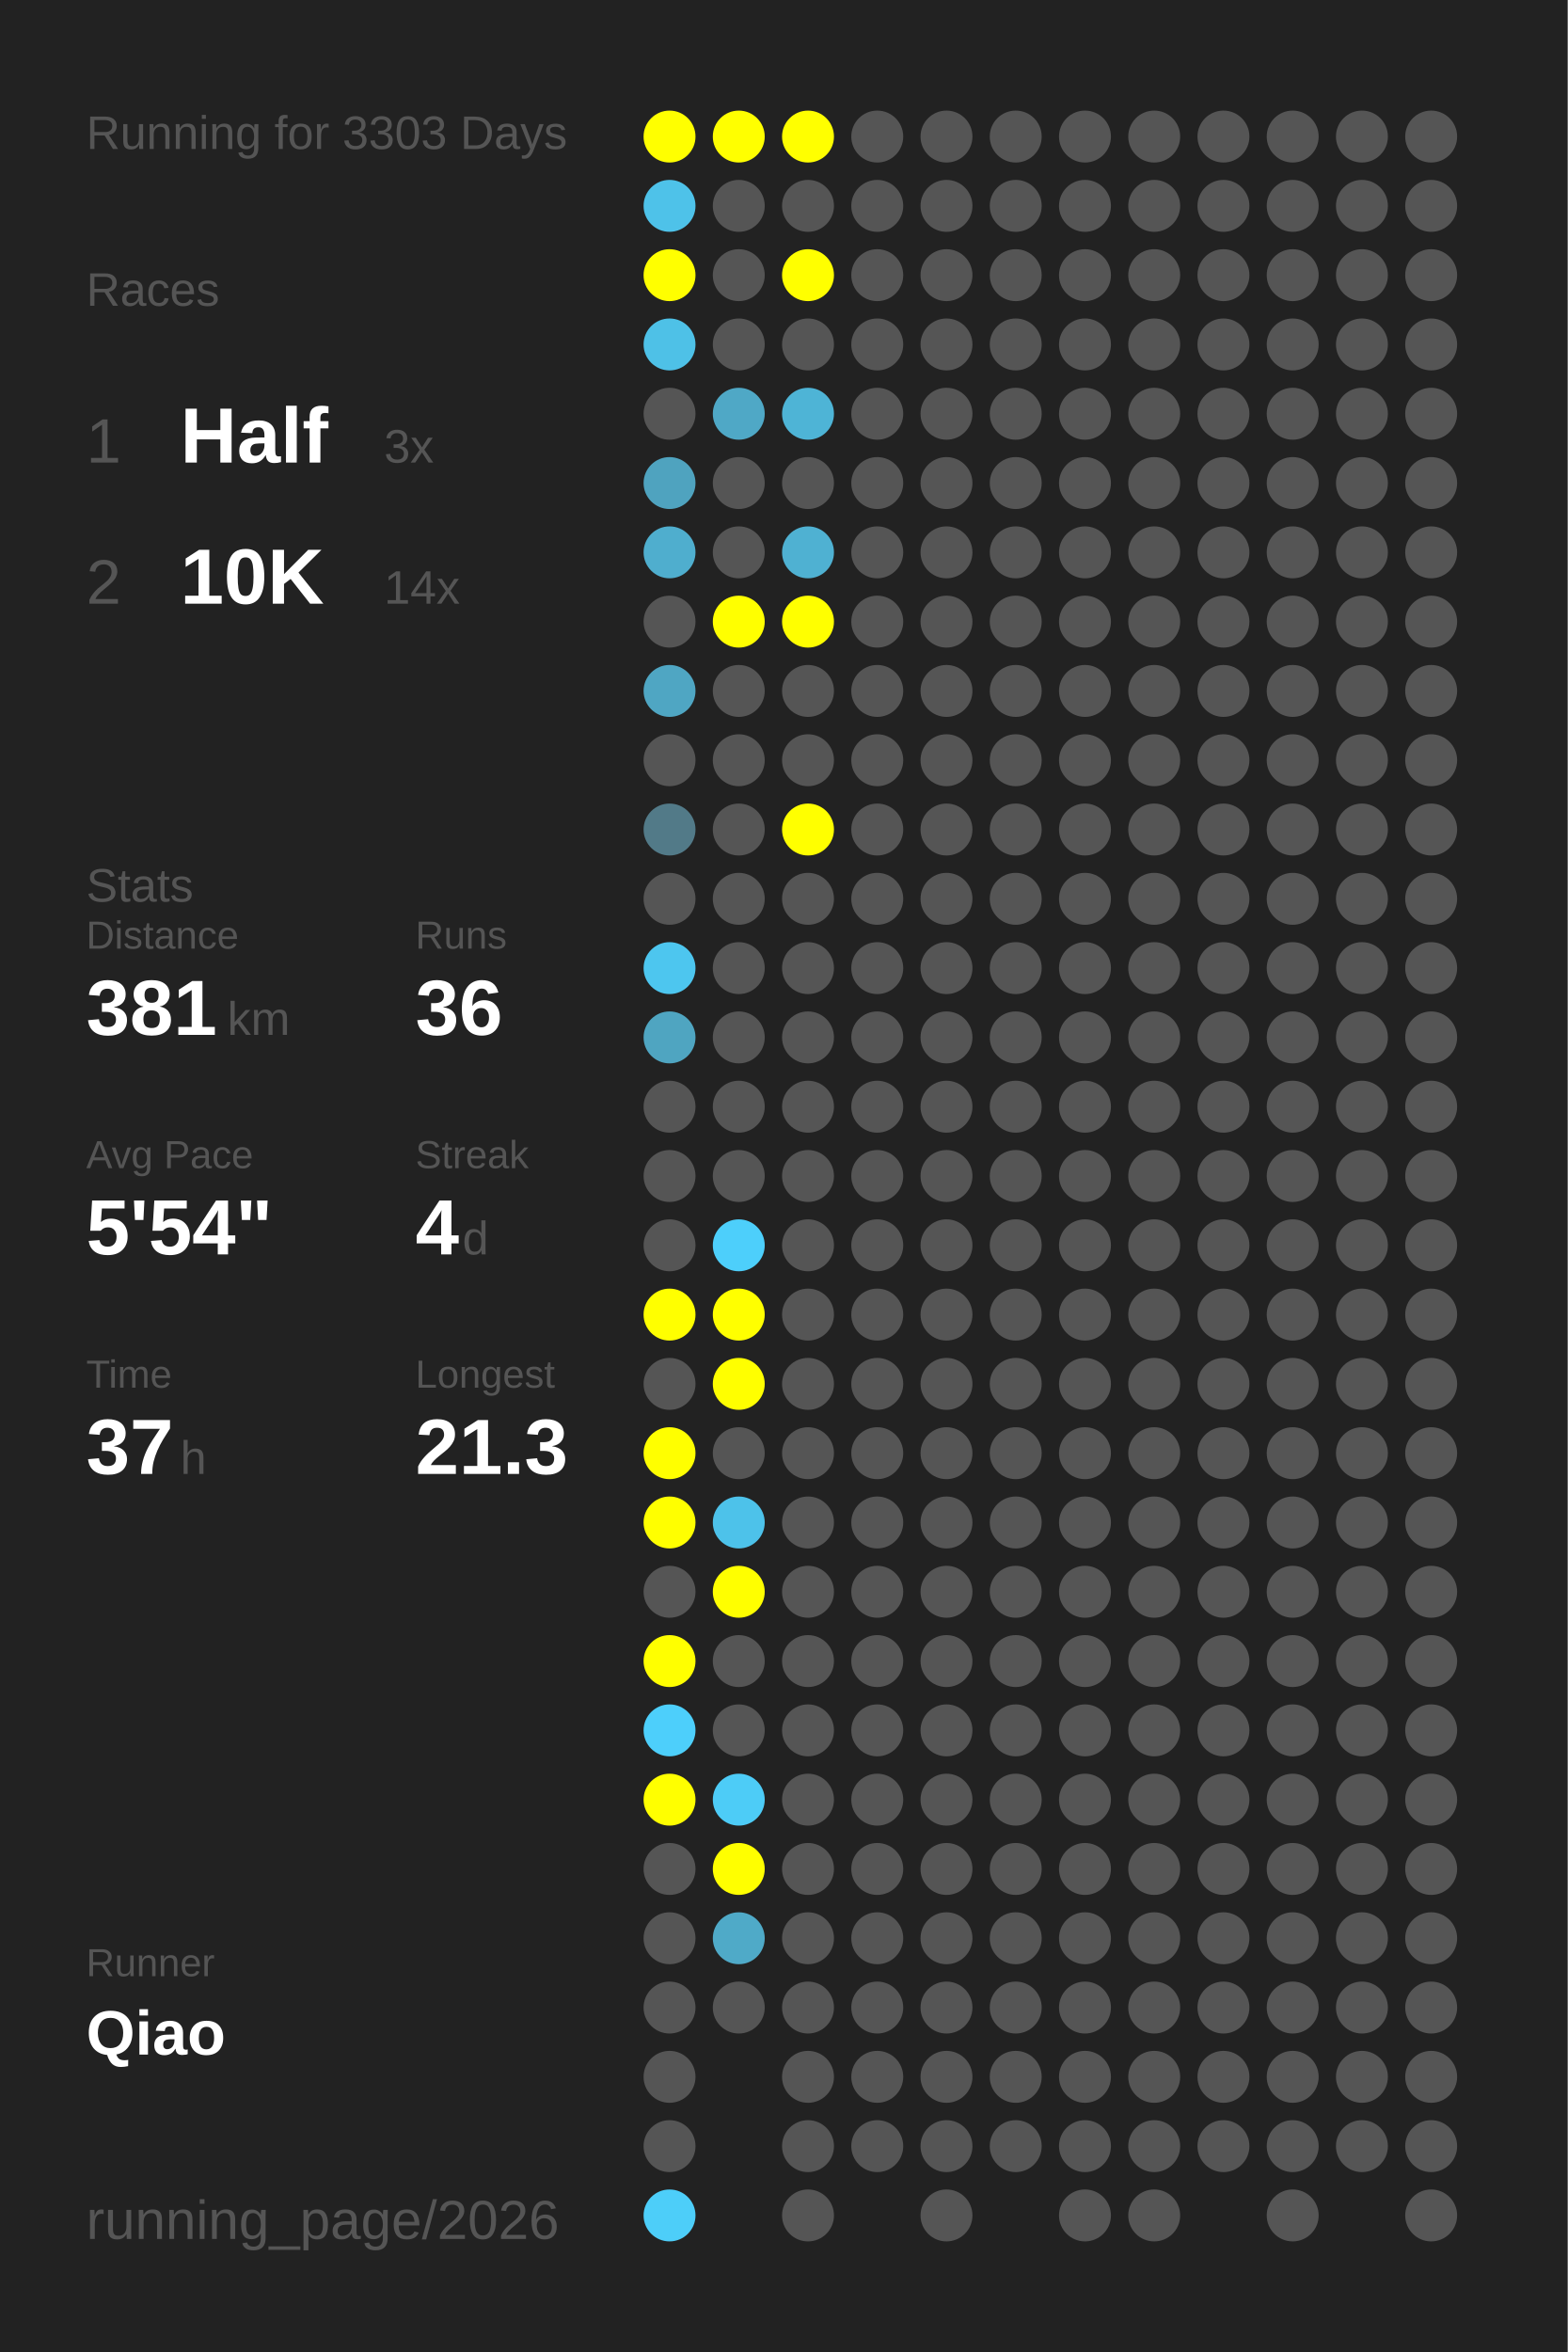
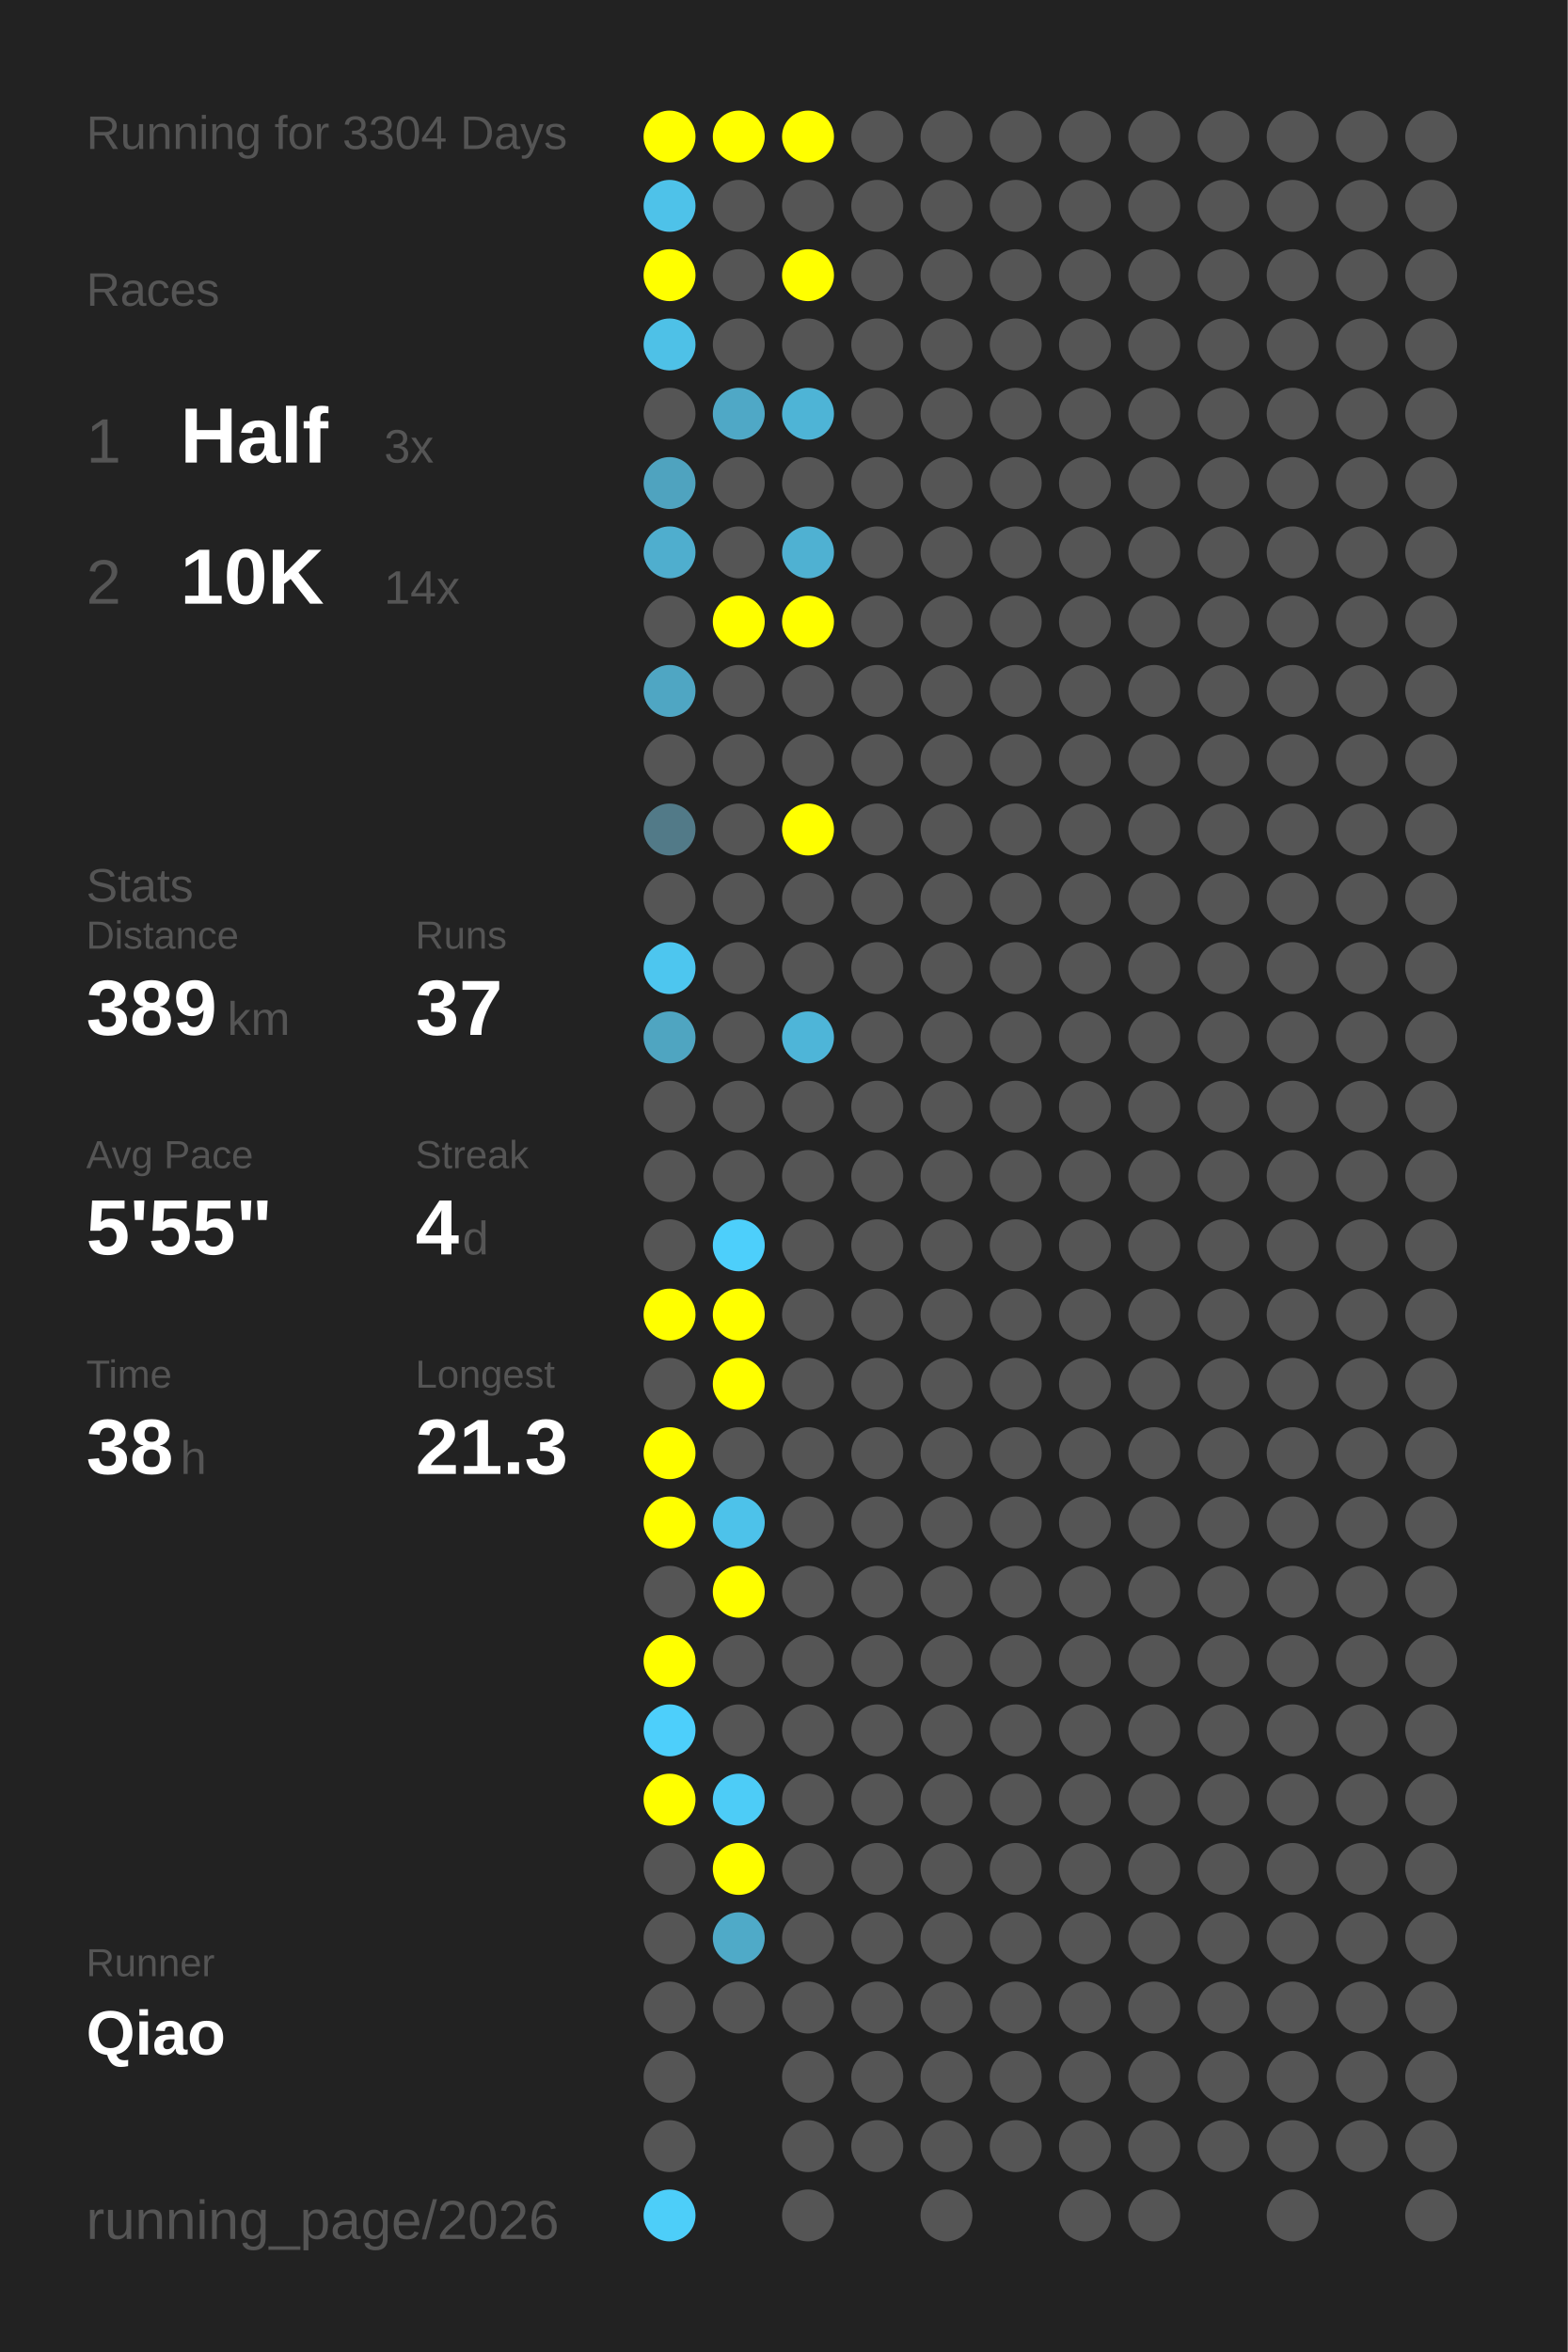
<svg xmlns="http://www.w3.org/2000/svg" baseProfile="full" height="300mm" version="1.1" viewBox="0,0,200,300" width="200mm">
  <defs />
  <rect fill="#222222" height="300" width="200" x="0" y="0" />
-   <text fill="#555555" style="font-size:6px; font-family:Arial;" x="11" y="19">Running for 3303 Days</text>
+   <text fill="#555555" style="font-size:6px; font-family:Arial;" x="11" y="19">Running for 3304 Days</text>
  <text fill="#555555" style="font-size:6px; font-family:Arial;" x="11" y="39">Races</text>
  <text fill="#555555" style="font-size:8px; font-family:Arial;" x="11" y="59">1</text>
  <text fill="#FFFFFF" style="font-size:10px; font-family:Arial; font-weight:bold;" x="23" y="59">Half</text>
  <text fill="#555555" style="font-size:6px; font-family:Arial;" x="49" y="59">3x</text>
  <text fill="#555555" style="font-size:8px; font-family:Arial;" x="11" y="77">2</text>
  <text fill="#FFFFFF" style="font-size:10px; font-family:Arial; font-weight:bold;" x="23" y="77">10K</text>
  <text fill="#555555" style="font-size:6px; font-family:Arial;" x="49" y="77">14x</text>
  <text fill="#555555" style="font-size:6px; font-family:Arial;" x="11" y="115">Stats</text>
  <text fill="#555555" style="font-size:5px; font-family:Arial;" x="11" y="121">Distance</text>
-   <text fill="#FFFFFF" style="font-size:10px; font-family:Arial; font-weight:bold;" x="11" y="132">381</text>
+   <text fill="#FFFFFF" style="font-size:10px; font-family:Arial; font-weight:bold;" x="11" y="132">389</text>
  <text fill="#555555" style="font-size:6px; font-family:Arial;" x="29" y="132">km</text>
  <text fill="#555555" style="font-size:5px; font-family:Arial;" x="53" y="121">Runs</text>
-   <text fill="#FFFFFF" style="font-size:10px; font-family:Arial; font-weight:bold;" x="53" y="132">36</text>
+   <text fill="#FFFFFF" style="font-size:10px; font-family:Arial; font-weight:bold;" x="53" y="132">37</text>
  <text fill="#555555" style="font-size:5px; font-family:Arial;" x="11" y="149">Avg Pace</text>
-   <text fill="#FFFFFF" style="font-size:10px; font-family:Arial; font-weight:bold;" x="11" y="160">5'54"</text>
+   <text fill="#FFFFFF" style="font-size:10px; font-family:Arial; font-weight:bold;" x="11" y="160">5'55"</text>
  <text fill="#555555" style="font-size:5px; font-family:Arial;" x="53" y="149">Streak</text>
  <text fill="#FFFFFF" style="font-size:10px; font-family:Arial; font-weight:bold;" x="53" y="160">4</text>
  <text fill="#555555" style="font-size:6px; font-family:Arial;" x="59" y="160">d</text>
  <text fill="#555555" style="font-size:5px; font-family:Arial;" x="11" y="177">Time</text>
-   <text fill="#FFFFFF" style="font-size:10px; font-family:Arial; font-weight:bold;" x="11" y="188">37</text>
+   <text fill="#FFFFFF" style="font-size:10px; font-family:Arial; font-weight:bold;" x="11" y="188">38</text>
  <text fill="#555555" style="font-size:6px; font-family:Arial;" x="23" y="188">h</text>
  <text fill="#555555" style="font-size:5px; font-family:Arial;" x="53" y="177">Longest</text>
  <text fill="#FFFFFF" style="font-size:10px; font-family:Arial; font-weight:bold;" x="53" y="188">21.3</text>
  <text fill="#555555" style="font-size:5px; font-family:Arial;" x="11" y="252.065">Runner</text>
  <text fill="#FFFFFF" style="font-size:8px; font-family:Arial; font-weight:bold;" x="11" y="262.065">Qiao</text>
  <text fill="#555555" style="font-size:7px; font-family:Arial;" x="11" y="285.581">running_page/2026</text>
  <circle cx="85.417" cy="17.419" fill="#FFFF00" r="3.312" />
  <circle cx="85.417" cy="26.258" fill="#4ec2e9" r="3.312" />
  <circle cx="85.417" cy="35.097" fill="#FFFF00" r="3.312" />
  <circle cx="85.417" cy="43.935" fill="#4ec1e7" r="3.312" />
  <circle cx="85.417" cy="52.774" fill="#555555" r="3.312" />
  <circle cx="85.417" cy="61.613" fill="#4fa3bf" r="3.312" />
  <circle cx="85.417" cy="70.452" fill="#4faece" r="3.312" />
  <circle cx="85.417" cy="79.29" fill="#555555" r="3.312" />
  <circle cx="85.417" cy="88.129" fill="#4fa6c3" r="3.312" />
  <circle cx="85.417" cy="96.968" fill="#555555" r="3.312" />
  <circle cx="85.417" cy="105.806" fill="#527a88" r="3.312" />
  <circle cx="85.417" cy="114.645" fill="#555555" r="3.312" />
  <circle cx="85.417" cy="123.484" fill="#4dc6ef" r="3.312" />
  <circle cx="85.417" cy="132.323" fill="#4fa5c1" r="3.312" />
  <circle cx="85.417" cy="141.161" fill="#555555" r="3.312" />
  <circle cx="85.417" cy="150" fill="#555555" r="3.312" />
  <circle cx="85.417" cy="158.839" fill="#555555" r="3.312" />
  <circle cx="85.417" cy="167.677" fill="#FFFF00" r="3.312" />
  <circle cx="85.417" cy="176.516" fill="#555555" r="3.312" />
  <circle cx="85.417" cy="185.355" fill="#FFFF00" r="3.312" />
  <circle cx="85.417" cy="194.194" fill="#FFFF00" r="3.312" />
  <circle cx="85.417" cy="203.032" fill="#555555" r="3.312" />
  <circle cx="85.417" cy="211.871" fill="#FFFF00" r="3.312" />
  <circle cx="85.417" cy="220.71" fill="#4dcffb" r="3.312" />
  <circle cx="85.417" cy="229.548" fill="#FFFF00" r="3.312" />
  <circle cx="85.417" cy="238.387" fill="#555555" r="3.312" />
  <circle cx="85.417" cy="247.226" fill="#555555" r="3.312" />
  <circle cx="85.417" cy="256.065" fill="#555555" r="3.312" />
  <circle cx="85.417" cy="264.903" fill="#555555" r="3.312" />
  <circle cx="85.417" cy="273.742" fill="#555555" r="3.312" />
  <circle cx="85.417" cy="282.581" fill="#4dcef9" r="3.312" />
  <circle cx="94.25" cy="17.419" fill="#FFFF00" r="3.312" />
  <circle cx="94.25" cy="26.258" fill="#555555" r="3.312" />
  <circle cx="94.25" cy="35.097" fill="#555555" r="3.312" />
  <circle cx="94.25" cy="43.935" fill="#555555" r="3.312" />
  <circle cx="94.25" cy="52.774" fill="#4fa8c6" r="3.312" />
  <circle cx="94.25" cy="61.613" fill="#555555" r="3.312" />
  <circle cx="94.25" cy="70.452" fill="#555555" r="3.312" />
  <circle cx="94.25" cy="79.29" fill="#FFFF00" r="3.312" />
  <circle cx="94.25" cy="88.129" fill="#555555" r="3.312" />
  <circle cx="94.25" cy="96.968" fill="#555555" r="3.312" />
  <circle cx="94.25" cy="105.806" fill="#555555" r="3.312" />
  <circle cx="94.25" cy="114.645" fill="#555555" r="3.312" />
  <circle cx="94.25" cy="123.484" fill="#555555" r="3.312" />
  <circle cx="94.25" cy="132.323" fill="#555555" r="3.312" />
  <circle cx="94.25" cy="141.161" fill="#555555" r="3.312" />
  <circle cx="94.25" cy="150" fill="#555555" r="3.312" />
  <circle cx="94.25" cy="158.839" fill="#4dcffb" r="3.312" />
  <circle cx="94.25" cy="167.677" fill="#FFFF00" r="3.312" />
  <circle cx="94.25" cy="176.516" fill="#FFFF00" r="3.312" />
  <circle cx="94.25" cy="185.355" fill="#555555" r="3.312" />
  <circle cx="94.25" cy="194.194" fill="#4dc2ea" r="3.312" />
  <circle cx="94.25" cy="203.032" fill="#FFFF00" r="3.312" />
  <circle cx="94.25" cy="211.871" fill="#555555" r="3.312" />
  <circle cx="94.25" cy="220.71" fill="#555555" r="3.312" />
  <circle cx="94.25" cy="229.548" fill="#4dccf7" r="3.312" />
  <circle cx="94.25" cy="238.387" fill="#FFFF00" r="3.312" />
  <circle cx="94.25" cy="247.226" fill="#4faac8" r="3.312" />
  <circle cx="94.25" cy="256.065" fill="#555555" r="3.312" />
  <circle cx="103.083" cy="17.419" fill="#FFFF00" r="3.312" />
  <circle cx="103.083" cy="26.258" fill="#555555" r="3.312" />
  <circle cx="103.083" cy="35.097" fill="#FFFF00" r="3.312" />
  <circle cx="103.083" cy="43.935" fill="#555555" r="3.312" />
  <circle cx="103.083" cy="52.774" fill="#4eb4d6" r="3.312" />
  <circle cx="103.083" cy="61.613" fill="#555555" r="3.312" />
  <circle cx="103.083" cy="70.452" fill="#4fb1d2" r="3.312" />
  <circle cx="103.083" cy="79.29" fill="#FFFF00" r="3.312" />
  <circle cx="103.083" cy="88.129" fill="#555555" r="3.312" />
  <circle cx="103.083" cy="96.968" fill="#555555" r="3.312" />
  <circle cx="103.083" cy="105.806" fill="#FFFF00" r="3.312" />
  <circle cx="103.083" cy="114.645" fill="#555555" r="3.312" />
  <circle cx="103.083" cy="123.484" fill="#555555" r="3.312" />
-   <circle cx="103.083" cy="132.323" fill="#555555" r="3.312" />
+   <circle cx="103.083" cy="132.323" fill="#4eb5d8" r="3.312" />
  <circle cx="103.083" cy="141.161" fill="#555555" r="3.312" />
  <circle cx="103.083" cy="150" fill="#555555" r="3.312" />
  <circle cx="103.083" cy="158.839" fill="#555555" r="3.312" />
  <circle cx="103.083" cy="167.677" fill="#555555" r="3.312" />
  <circle cx="103.083" cy="176.516" fill="#555555" r="3.312" />
  <circle cx="103.083" cy="185.355" fill="#555555" r="3.312" />
  <circle cx="103.083" cy="194.194" fill="#555555" r="3.312" />
  <circle cx="103.083" cy="203.032" fill="#555555" r="3.312" />
  <circle cx="103.083" cy="211.871" fill="#555555" r="3.312" />
  <circle cx="103.083" cy="220.71" fill="#555555" r="3.312" />
  <circle cx="103.083" cy="229.548" fill="#555555" r="3.312" />
  <circle cx="103.083" cy="238.387" fill="#555555" r="3.312" />
  <circle cx="103.083" cy="247.226" fill="#555555" r="3.312" />
  <circle cx="103.083" cy="256.065" fill="#555555" r="3.312" />
  <circle cx="103.083" cy="264.903" fill="#555555" r="3.312" />
  <circle cx="103.083" cy="273.742" fill="#555555" r="3.312" />
  <circle cx="103.083" cy="282.581" fill="#555555" r="3.312" />
  <circle cx="111.917" cy="17.419" fill="#555555" r="3.312" />
  <circle cx="111.917" cy="26.258" fill="#555555" r="3.312" />
  <circle cx="111.917" cy="35.097" fill="#555555" r="3.312" />
  <circle cx="111.917" cy="43.935" fill="#555555" r="3.312" />
  <circle cx="111.917" cy="52.774" fill="#555555" r="3.312" />
  <circle cx="111.917" cy="61.613" fill="#555555" r="3.312" />
  <circle cx="111.917" cy="70.452" fill="#555555" r="3.312" />
  <circle cx="111.917" cy="79.29" fill="#555555" r="3.312" />
  <circle cx="111.917" cy="88.129" fill="#555555" r="3.312" />
  <circle cx="111.917" cy="96.968" fill="#555555" r="3.312" />
  <circle cx="111.917" cy="105.806" fill="#555555" r="3.312" />
  <circle cx="111.917" cy="114.645" fill="#555555" r="3.312" />
  <circle cx="111.917" cy="123.484" fill="#555555" r="3.312" />
  <circle cx="111.917" cy="132.323" fill="#555555" r="3.312" />
  <circle cx="111.917" cy="141.161" fill="#555555" r="3.312" />
  <circle cx="111.917" cy="150" fill="#555555" r="3.312" />
  <circle cx="111.917" cy="158.839" fill="#555555" r="3.312" />
  <circle cx="111.917" cy="167.677" fill="#555555" r="3.312" />
  <circle cx="111.917" cy="176.516" fill="#555555" r="3.312" />
  <circle cx="111.917" cy="185.355" fill="#555555" r="3.312" />
  <circle cx="111.917" cy="194.194" fill="#555555" r="3.312" />
  <circle cx="111.917" cy="203.032" fill="#555555" r="3.312" />
  <circle cx="111.917" cy="211.871" fill="#555555" r="3.312" />
  <circle cx="111.917" cy="220.71" fill="#555555" r="3.312" />
  <circle cx="111.917" cy="229.548" fill="#555555" r="3.312" />
  <circle cx="111.917" cy="238.387" fill="#555555" r="3.312" />
  <circle cx="111.917" cy="247.226" fill="#555555" r="3.312" />
  <circle cx="111.917" cy="256.065" fill="#555555" r="3.312" />
  <circle cx="111.917" cy="264.903" fill="#555555" r="3.312" />
  <circle cx="111.917" cy="273.742" fill="#555555" r="3.312" />
  <circle cx="120.75" cy="17.419" fill="#555555" r="3.312" />
  <circle cx="120.75" cy="26.258" fill="#555555" r="3.312" />
  <circle cx="120.75" cy="35.097" fill="#555555" r="3.312" />
  <circle cx="120.75" cy="43.935" fill="#555555" r="3.312" />
  <circle cx="120.75" cy="52.774" fill="#555555" r="3.312" />
  <circle cx="120.75" cy="61.613" fill="#555555" r="3.312" />
  <circle cx="120.75" cy="70.452" fill="#555555" r="3.312" />
  <circle cx="120.75" cy="79.29" fill="#555555" r="3.312" />
  <circle cx="120.75" cy="88.129" fill="#555555" r="3.312" />
  <circle cx="120.75" cy="96.968" fill="#555555" r="3.312" />
  <circle cx="120.75" cy="105.806" fill="#555555" r="3.312" />
  <circle cx="120.75" cy="114.645" fill="#555555" r="3.312" />
  <circle cx="120.75" cy="123.484" fill="#555555" r="3.312" />
  <circle cx="120.75" cy="132.323" fill="#555555" r="3.312" />
  <circle cx="120.75" cy="141.161" fill="#555555" r="3.312" />
  <circle cx="120.75" cy="150" fill="#555555" r="3.312" />
  <circle cx="120.75" cy="158.839" fill="#555555" r="3.312" />
  <circle cx="120.75" cy="167.677" fill="#555555" r="3.312" />
  <circle cx="120.75" cy="176.516" fill="#555555" r="3.312" />
  <circle cx="120.75" cy="185.355" fill="#555555" r="3.312" />
  <circle cx="120.75" cy="194.194" fill="#555555" r="3.312" />
  <circle cx="120.75" cy="203.032" fill="#555555" r="3.312" />
  <circle cx="120.75" cy="211.871" fill="#555555" r="3.312" />
  <circle cx="120.75" cy="220.71" fill="#555555" r="3.312" />
  <circle cx="120.75" cy="229.548" fill="#555555" r="3.312" />
  <circle cx="120.75" cy="238.387" fill="#555555" r="3.312" />
  <circle cx="120.75" cy="247.226" fill="#555555" r="3.312" />
  <circle cx="120.75" cy="256.065" fill="#555555" r="3.312" />
  <circle cx="120.75" cy="264.903" fill="#555555" r="3.312" />
  <circle cx="120.75" cy="273.742" fill="#555555" r="3.312" />
  <circle cx="120.75" cy="282.581" fill="#555555" r="3.312" />
  <circle cx="129.583" cy="17.419" fill="#555555" r="3.312" />
  <circle cx="129.583" cy="26.258" fill="#555555" r="3.312" />
  <circle cx="129.583" cy="35.097" fill="#555555" r="3.312" />
  <circle cx="129.583" cy="43.935" fill="#555555" r="3.312" />
  <circle cx="129.583" cy="52.774" fill="#555555" r="3.312" />
  <circle cx="129.583" cy="61.613" fill="#555555" r="3.312" />
  <circle cx="129.583" cy="70.452" fill="#555555" r="3.312" />
  <circle cx="129.583" cy="79.29" fill="#555555" r="3.312" />
  <circle cx="129.583" cy="88.129" fill="#555555" r="3.312" />
  <circle cx="129.583" cy="96.968" fill="#555555" r="3.312" />
  <circle cx="129.583" cy="105.806" fill="#555555" r="3.312" />
  <circle cx="129.583" cy="114.645" fill="#555555" r="3.312" />
  <circle cx="129.583" cy="123.484" fill="#555555" r="3.312" />
  <circle cx="129.583" cy="132.323" fill="#555555" r="3.312" />
  <circle cx="129.583" cy="141.161" fill="#555555" r="3.312" />
  <circle cx="129.583" cy="150" fill="#555555" r="3.312" />
  <circle cx="129.583" cy="158.839" fill="#555555" r="3.312" />
  <circle cx="129.583" cy="167.677" fill="#555555" r="3.312" />
  <circle cx="129.583" cy="176.516" fill="#555555" r="3.312" />
  <circle cx="129.583" cy="185.355" fill="#555555" r="3.312" />
  <circle cx="129.583" cy="194.194" fill="#555555" r="3.312" />
  <circle cx="129.583" cy="203.032" fill="#555555" r="3.312" />
  <circle cx="129.583" cy="211.871" fill="#555555" r="3.312" />
  <circle cx="129.583" cy="220.71" fill="#555555" r="3.312" />
  <circle cx="129.583" cy="229.548" fill="#555555" r="3.312" />
  <circle cx="129.583" cy="238.387" fill="#555555" r="3.312" />
  <circle cx="129.583" cy="247.226" fill="#555555" r="3.312" />
  <circle cx="129.583" cy="256.065" fill="#555555" r="3.312" />
  <circle cx="129.583" cy="264.903" fill="#555555" r="3.312" />
  <circle cx="129.583" cy="273.742" fill="#555555" r="3.312" />
  <circle cx="138.417" cy="17.419" fill="#555555" r="3.312" />
  <circle cx="138.417" cy="26.258" fill="#555555" r="3.312" />
  <circle cx="138.417" cy="35.097" fill="#555555" r="3.312" />
  <circle cx="138.417" cy="43.935" fill="#555555" r="3.312" />
  <circle cx="138.417" cy="52.774" fill="#555555" r="3.312" />
  <circle cx="138.417" cy="61.613" fill="#555555" r="3.312" />
  <circle cx="138.417" cy="70.452" fill="#555555" r="3.312" />
  <circle cx="138.417" cy="79.29" fill="#555555" r="3.312" />
  <circle cx="138.417" cy="88.129" fill="#555555" r="3.312" />
  <circle cx="138.417" cy="96.968" fill="#555555" r="3.312" />
  <circle cx="138.417" cy="105.806" fill="#555555" r="3.312" />
  <circle cx="138.417" cy="114.645" fill="#555555" r="3.312" />
  <circle cx="138.417" cy="123.484" fill="#555555" r="3.312" />
  <circle cx="138.417" cy="132.323" fill="#555555" r="3.312" />
  <circle cx="138.417" cy="141.161" fill="#555555" r="3.312" />
  <circle cx="138.417" cy="150" fill="#555555" r="3.312" />
  <circle cx="138.417" cy="158.839" fill="#555555" r="3.312" />
  <circle cx="138.417" cy="167.677" fill="#555555" r="3.312" />
  <circle cx="138.417" cy="176.516" fill="#555555" r="3.312" />
  <circle cx="138.417" cy="185.355" fill="#555555" r="3.312" />
  <circle cx="138.417" cy="194.194" fill="#555555" r="3.312" />
  <circle cx="138.417" cy="203.032" fill="#555555" r="3.312" />
  <circle cx="138.417" cy="211.871" fill="#555555" r="3.312" />
  <circle cx="138.417" cy="220.71" fill="#555555" r="3.312" />
  <circle cx="138.417" cy="229.548" fill="#555555" r="3.312" />
  <circle cx="138.417" cy="238.387" fill="#555555" r="3.312" />
  <circle cx="138.417" cy="247.226" fill="#555555" r="3.312" />
  <circle cx="138.417" cy="256.065" fill="#555555" r="3.312" />
  <circle cx="138.417" cy="264.903" fill="#555555" r="3.312" />
  <circle cx="138.417" cy="273.742" fill="#555555" r="3.312" />
  <circle cx="138.417" cy="282.581" fill="#555555" r="3.312" />
  <circle cx="147.25" cy="17.419" fill="#555555" r="3.312" />
  <circle cx="147.25" cy="26.258" fill="#555555" r="3.312" />
  <circle cx="147.25" cy="35.097" fill="#555555" r="3.312" />
  <circle cx="147.25" cy="43.935" fill="#555555" r="3.312" />
  <circle cx="147.25" cy="52.774" fill="#555555" r="3.312" />
  <circle cx="147.25" cy="61.613" fill="#555555" r="3.312" />
  <circle cx="147.25" cy="70.452" fill="#555555" r="3.312" />
  <circle cx="147.25" cy="79.29" fill="#555555" r="3.312" />
  <circle cx="147.25" cy="88.129" fill="#555555" r="3.312" />
  <circle cx="147.25" cy="96.968" fill="#555555" r="3.312" />
  <circle cx="147.25" cy="105.806" fill="#555555" r="3.312" />
  <circle cx="147.25" cy="114.645" fill="#555555" r="3.312" />
  <circle cx="147.25" cy="123.484" fill="#555555" r="3.312" />
  <circle cx="147.25" cy="132.323" fill="#555555" r="3.312" />
  <circle cx="147.25" cy="141.161" fill="#555555" r="3.312" />
  <circle cx="147.25" cy="150" fill="#555555" r="3.312" />
  <circle cx="147.25" cy="158.839" fill="#555555" r="3.312" />
  <circle cx="147.25" cy="167.677" fill="#555555" r="3.312" />
  <circle cx="147.25" cy="176.516" fill="#555555" r="3.312" />
  <circle cx="147.25" cy="185.355" fill="#555555" r="3.312" />
  <circle cx="147.25" cy="194.194" fill="#555555" r="3.312" />
  <circle cx="147.25" cy="203.032" fill="#555555" r="3.312" />
  <circle cx="147.25" cy="211.871" fill="#555555" r="3.312" />
  <circle cx="147.25" cy="220.71" fill="#555555" r="3.312" />
  <circle cx="147.25" cy="229.548" fill="#555555" r="3.312" />
  <circle cx="147.25" cy="238.387" fill="#555555" r="3.312" />
  <circle cx="147.25" cy="247.226" fill="#555555" r="3.312" />
  <circle cx="147.25" cy="256.065" fill="#555555" r="3.312" />
  <circle cx="147.25" cy="264.903" fill="#555555" r="3.312" />
  <circle cx="147.25" cy="273.742" fill="#555555" r="3.312" />
  <circle cx="147.25" cy="282.581" fill="#555555" r="3.312" />
  <circle cx="156.083" cy="17.419" fill="#555555" r="3.312" />
  <circle cx="156.083" cy="26.258" fill="#555555" r="3.312" />
  <circle cx="156.083" cy="35.097" fill="#555555" r="3.312" />
  <circle cx="156.083" cy="43.935" fill="#555555" r="3.312" />
  <circle cx="156.083" cy="52.774" fill="#555555" r="3.312" />
  <circle cx="156.083" cy="61.613" fill="#555555" r="3.312" />
  <circle cx="156.083" cy="70.452" fill="#555555" r="3.312" />
  <circle cx="156.083" cy="79.29" fill="#555555" r="3.312" />
  <circle cx="156.083" cy="88.129" fill="#555555" r="3.312" />
  <circle cx="156.083" cy="96.968" fill="#555555" r="3.312" />
  <circle cx="156.083" cy="105.806" fill="#555555" r="3.312" />
  <circle cx="156.083" cy="114.645" fill="#555555" r="3.312" />
  <circle cx="156.083" cy="123.484" fill="#555555" r="3.312" />
  <circle cx="156.083" cy="132.323" fill="#555555" r="3.312" />
  <circle cx="156.083" cy="141.161" fill="#555555" r="3.312" />
  <circle cx="156.083" cy="150" fill="#555555" r="3.312" />
  <circle cx="156.083" cy="158.839" fill="#555555" r="3.312" />
  <circle cx="156.083" cy="167.677" fill="#555555" r="3.312" />
  <circle cx="156.083" cy="176.516" fill="#555555" r="3.312" />
  <circle cx="156.083" cy="185.355" fill="#555555" r="3.312" />
  <circle cx="156.083" cy="194.194" fill="#555555" r="3.312" />
  <circle cx="156.083" cy="203.032" fill="#555555" r="3.312" />
  <circle cx="156.083" cy="211.871" fill="#555555" r="3.312" />
  <circle cx="156.083" cy="220.71" fill="#555555" r="3.312" />
  <circle cx="156.083" cy="229.548" fill="#555555" r="3.312" />
  <circle cx="156.083" cy="238.387" fill="#555555" r="3.312" />
  <circle cx="156.083" cy="247.226" fill="#555555" r="3.312" />
  <circle cx="156.083" cy="256.065" fill="#555555" r="3.312" />
  <circle cx="156.083" cy="264.903" fill="#555555" r="3.312" />
  <circle cx="156.083" cy="273.742" fill="#555555" r="3.312" />
  <circle cx="164.917" cy="17.419" fill="#555555" r="3.312" />
  <circle cx="164.917" cy="26.258" fill="#555555" r="3.312" />
  <circle cx="164.917" cy="35.097" fill="#555555" r="3.312" />
  <circle cx="164.917" cy="43.935" fill="#555555" r="3.312" />
  <circle cx="164.917" cy="52.774" fill="#555555" r="3.312" />
  <circle cx="164.917" cy="61.613" fill="#555555" r="3.312" />
  <circle cx="164.917" cy="70.452" fill="#555555" r="3.312" />
  <circle cx="164.917" cy="79.29" fill="#555555" r="3.312" />
  <circle cx="164.917" cy="88.129" fill="#555555" r="3.312" />
  <circle cx="164.917" cy="96.968" fill="#555555" r="3.312" />
  <circle cx="164.917" cy="105.806" fill="#555555" r="3.312" />
  <circle cx="164.917" cy="114.645" fill="#555555" r="3.312" />
  <circle cx="164.917" cy="123.484" fill="#555555" r="3.312" />
  <circle cx="164.917" cy="132.323" fill="#555555" r="3.312" />
  <circle cx="164.917" cy="141.161" fill="#555555" r="3.312" />
  <circle cx="164.917" cy="150" fill="#555555" r="3.312" />
  <circle cx="164.917" cy="158.839" fill="#555555" r="3.312" />
  <circle cx="164.917" cy="167.677" fill="#555555" r="3.312" />
  <circle cx="164.917" cy="176.516" fill="#555555" r="3.312" />
  <circle cx="164.917" cy="185.355" fill="#555555" r="3.312" />
  <circle cx="164.917" cy="194.194" fill="#555555" r="3.312" />
  <circle cx="164.917" cy="203.032" fill="#555555" r="3.312" />
  <circle cx="164.917" cy="211.871" fill="#555555" r="3.312" />
  <circle cx="164.917" cy="220.71" fill="#555555" r="3.312" />
  <circle cx="164.917" cy="229.548" fill="#555555" r="3.312" />
  <circle cx="164.917" cy="238.387" fill="#555555" r="3.312" />
  <circle cx="164.917" cy="247.226" fill="#555555" r="3.312" />
  <circle cx="164.917" cy="256.065" fill="#555555" r="3.312" />
  <circle cx="164.917" cy="264.903" fill="#555555" r="3.312" />
  <circle cx="164.917" cy="273.742" fill="#555555" r="3.312" />
  <circle cx="164.917" cy="282.581" fill="#555555" r="3.312" />
  <circle cx="173.75" cy="17.419" fill="#555555" r="3.312" />
  <circle cx="173.75" cy="26.258" fill="#555555" r="3.312" />
  <circle cx="173.75" cy="35.097" fill="#555555" r="3.312" />
  <circle cx="173.75" cy="43.935" fill="#555555" r="3.312" />
  <circle cx="173.75" cy="52.774" fill="#555555" r="3.312" />
  <circle cx="173.75" cy="61.613" fill="#555555" r="3.312" />
  <circle cx="173.75" cy="70.452" fill="#555555" r="3.312" />
  <circle cx="173.75" cy="79.29" fill="#555555" r="3.312" />
  <circle cx="173.75" cy="88.129" fill="#555555" r="3.312" />
  <circle cx="173.75" cy="96.968" fill="#555555" r="3.312" />
  <circle cx="173.75" cy="105.806" fill="#555555" r="3.312" />
  <circle cx="173.75" cy="114.645" fill="#555555" r="3.312" />
  <circle cx="173.75" cy="123.484" fill="#555555" r="3.312" />
  <circle cx="173.75" cy="132.323" fill="#555555" r="3.312" />
  <circle cx="173.75" cy="141.161" fill="#555555" r="3.312" />
  <circle cx="173.75" cy="150" fill="#555555" r="3.312" />
  <circle cx="173.75" cy="158.839" fill="#555555" r="3.312" />
  <circle cx="173.75" cy="167.677" fill="#555555" r="3.312" />
  <circle cx="173.75" cy="176.516" fill="#555555" r="3.312" />
  <circle cx="173.75" cy="185.355" fill="#555555" r="3.312" />
  <circle cx="173.75" cy="194.194" fill="#555555" r="3.312" />
  <circle cx="173.75" cy="203.032" fill="#555555" r="3.312" />
  <circle cx="173.75" cy="211.871" fill="#555555" r="3.312" />
  <circle cx="173.75" cy="220.71" fill="#555555" r="3.312" />
  <circle cx="173.75" cy="229.548" fill="#555555" r="3.312" />
  <circle cx="173.75" cy="238.387" fill="#555555" r="3.312" />
  <circle cx="173.75" cy="247.226" fill="#555555" r="3.312" />
  <circle cx="173.75" cy="256.065" fill="#555555" r="3.312" />
  <circle cx="173.75" cy="264.903" fill="#555555" r="3.312" />
  <circle cx="173.75" cy="273.742" fill="#555555" r="3.312" />
  <circle cx="182.583" cy="17.419" fill="#555555" r="3.312" />
  <circle cx="182.583" cy="26.258" fill="#555555" r="3.312" />
  <circle cx="182.583" cy="35.097" fill="#555555" r="3.312" />
  <circle cx="182.583" cy="43.935" fill="#555555" r="3.312" />
  <circle cx="182.583" cy="52.774" fill="#555555" r="3.312" />
  <circle cx="182.583" cy="61.613" fill="#555555" r="3.312" />
  <circle cx="182.583" cy="70.452" fill="#555555" r="3.312" />
  <circle cx="182.583" cy="79.29" fill="#555555" r="3.312" />
  <circle cx="182.583" cy="88.129" fill="#555555" r="3.312" />
  <circle cx="182.583" cy="96.968" fill="#555555" r="3.312" />
  <circle cx="182.583" cy="105.806" fill="#555555" r="3.312" />
  <circle cx="182.583" cy="114.645" fill="#555555" r="3.312" />
  <circle cx="182.583" cy="123.484" fill="#555555" r="3.312" />
  <circle cx="182.583" cy="132.323" fill="#555555" r="3.312" />
  <circle cx="182.583" cy="141.161" fill="#555555" r="3.312" />
  <circle cx="182.583" cy="150" fill="#555555" r="3.312" />
  <circle cx="182.583" cy="158.839" fill="#555555" r="3.312" />
  <circle cx="182.583" cy="167.677" fill="#555555" r="3.312" />
  <circle cx="182.583" cy="176.516" fill="#555555" r="3.312" />
  <circle cx="182.583" cy="185.355" fill="#555555" r="3.312" />
  <circle cx="182.583" cy="194.194" fill="#555555" r="3.312" />
  <circle cx="182.583" cy="203.032" fill="#555555" r="3.312" />
  <circle cx="182.583" cy="211.871" fill="#555555" r="3.312" />
  <circle cx="182.583" cy="220.71" fill="#555555" r="3.312" />
  <circle cx="182.583" cy="229.548" fill="#555555" r="3.312" />
  <circle cx="182.583" cy="238.387" fill="#555555" r="3.312" />
  <circle cx="182.583" cy="247.226" fill="#555555" r="3.312" />
  <circle cx="182.583" cy="256.065" fill="#555555" r="3.312" />
  <circle cx="182.583" cy="264.903" fill="#555555" r="3.312" />
  <circle cx="182.583" cy="273.742" fill="#555555" r="3.312" />
  <circle cx="182.583" cy="282.581" fill="#555555" r="3.312" />
</svg>
